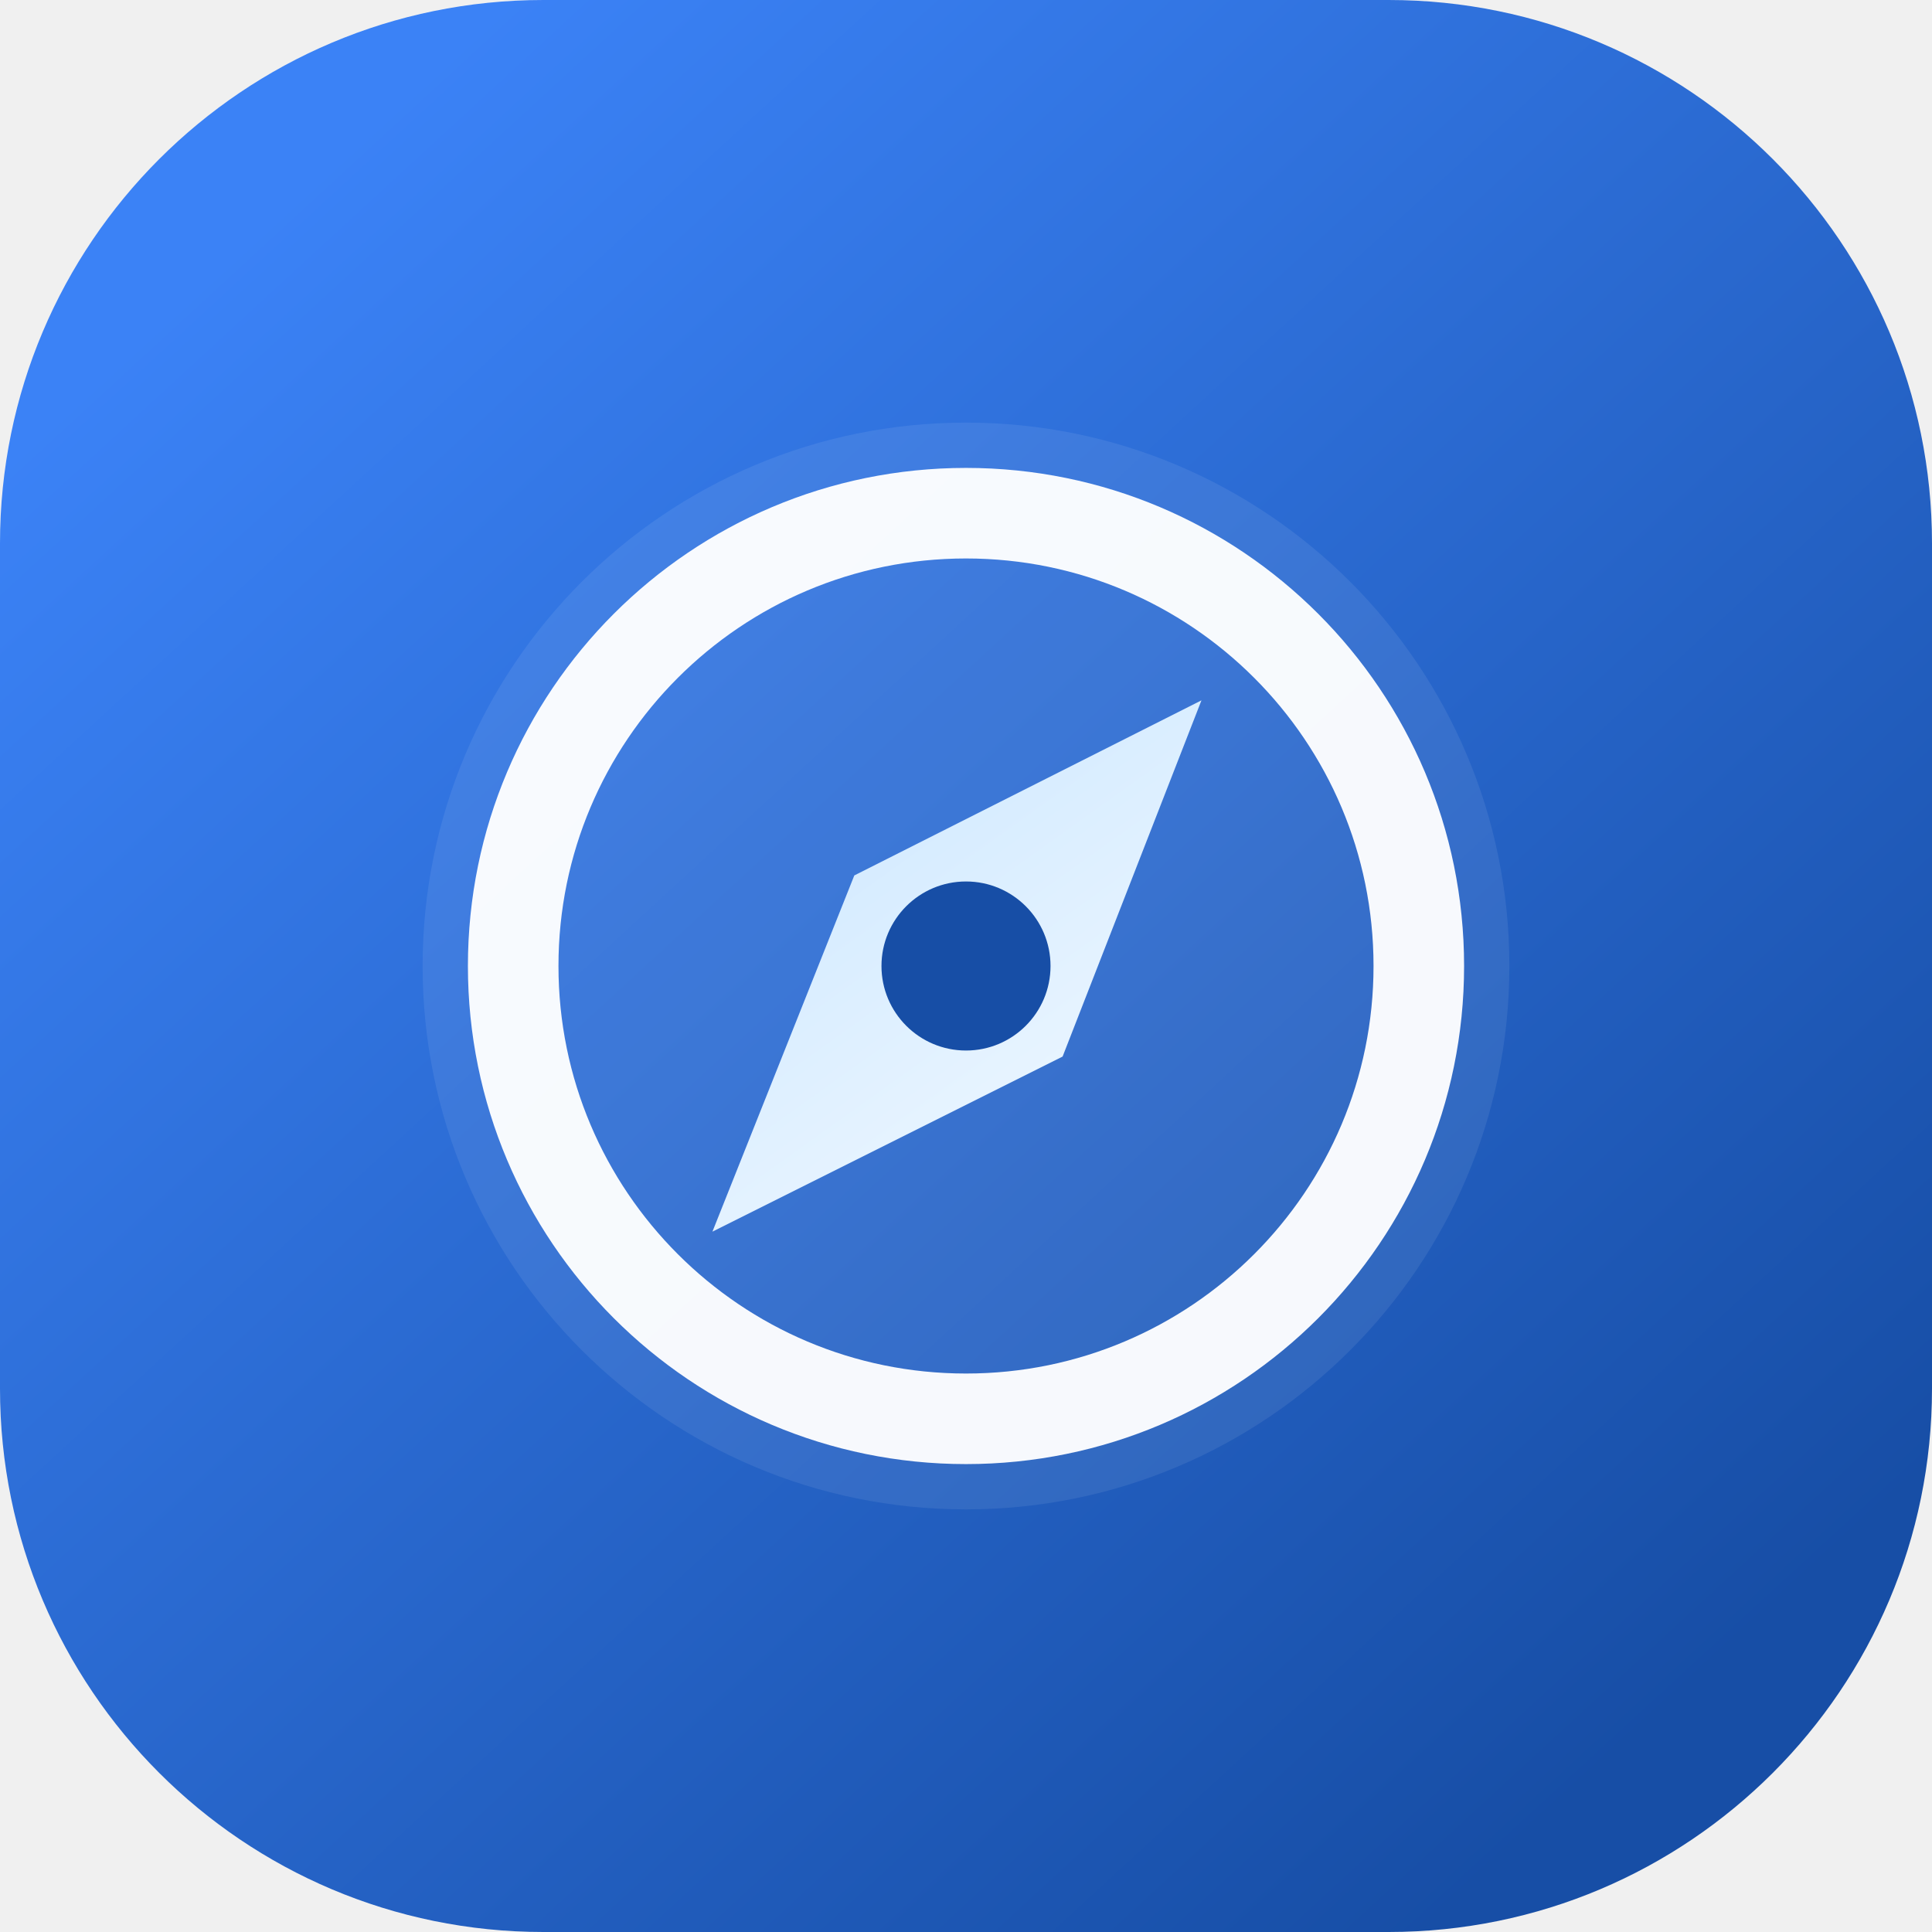
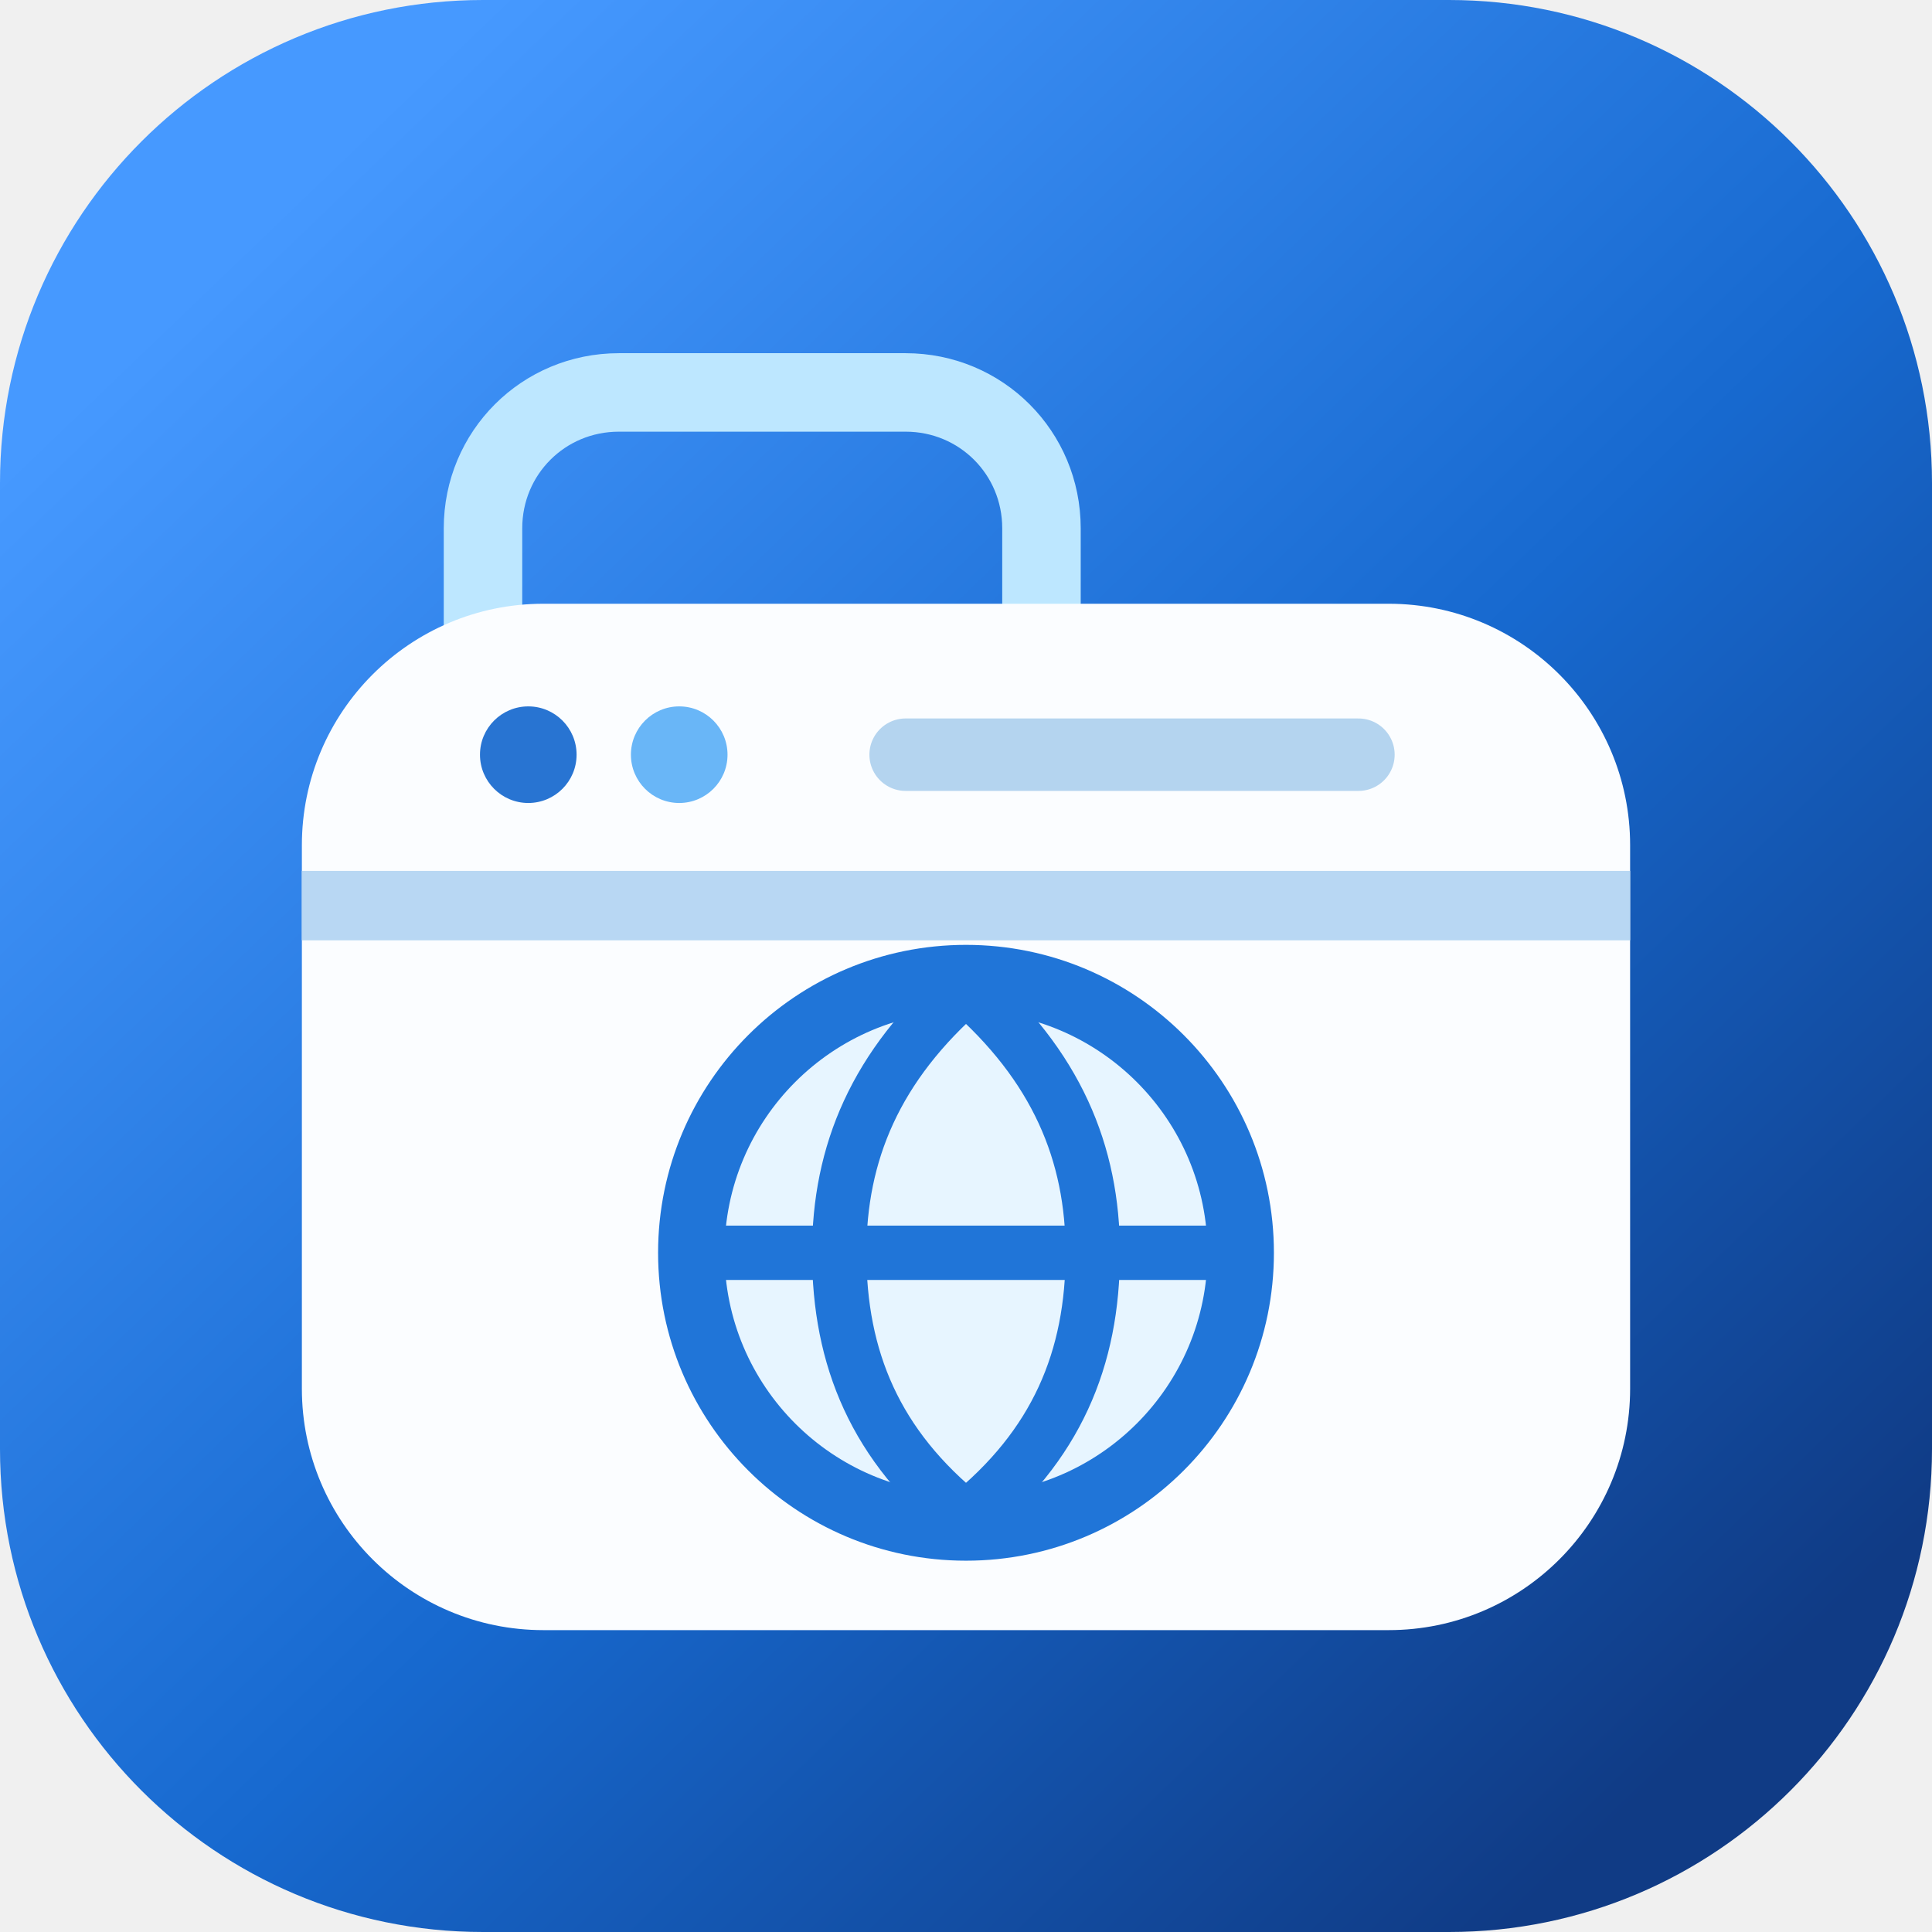
<svg xmlns="http://www.w3.org/2000/svg" viewBox="0 0 64 64" role="img" aria-labelledby="title">
  <defs>
-     <linearGradient id="bg" x1="9" y1="7" x2="55" y2="57" gradientUnits="userSpaceOnUse">
-       <stop stop-color="#3B82F6" />
-       <stop offset="1" stop-color="#174EA6" />
-     </linearGradient>
-     <linearGradient id="needle" x1="22" y1="18" x2="42" y2="46" gradientUnits="userSpaceOnUse">
-       <stop stop-color="#BFE1FF" />
-       <stop offset="1" stop-color="#FFFFFF" />
+     <linearGradient id="portal-blue" x1="8" y1="8" x2="56" y2="58" gradientUnits="userSpaceOnUse">
+       <stop stop-color="#4699FF" />
+       <stop offset=".55" stop-color="#1769CF" />
+       <stop offset="1" stop-color="#103B85" />
    </linearGradient>
  </defs>
-   <rect width="64" height="64" rx="18" fill="url(#bg)" />
-   <circle cx="32" cy="32" r="18" fill="#fff" opacity=".08" />
-   <circle cx="32" cy="32" r="15" fill="none" stroke="#FFFFFF" stroke-width="3" stroke-opacity=".96" />
-   <path d="M39.8 23.2 35.2 35l-11.6 5.8L28.3 29l11.5-5.8Z" fill="url(#needle)" />
-   <circle cx="32" cy="32" r="2.8" fill="#174EA6" />
+   <rect width="64" height="64" rx="16" fill="url(#portal-blue)" />
+   <path d="M16 21v-3.5c0-2.5 2-4.5 4.5-4.5H30c2.5 0 4.5 2 4.5 4.5V21" fill="none" stroke="#BDE7FF" stroke-width="2.6" stroke-linejoin="round" />
+   <rect x="10" y="20" width="44" height="34" rx="8" fill="#FBFDFF" />
+   <path d="M10 30h44" stroke="#B8D7F3" stroke-width="2.3" />
+   <circle cx="17.5" cy="25" r="1.6" fill="#2874D2" />
+   <circle cx="22.5" cy="25" r="1.6" fill="#69B6F7" />
+   <path d="M30 25h15" stroke="#B4D4EF" stroke-width="2.4" stroke-linecap="round" />
+   <circle cx="32" cy="41.5" r="9.1" fill="#E7F5FF" stroke="#2075D8" stroke-width="2.2" />
+   <path d="M23.4 41.5h17.2M32 32.7c-3 2.6-4.2 5.5-4.2 8.8 0 3.5 1.2 6.4 4.2 8.8M32 32.7c3 2.6 4.2 5.5 4.2 8.8 0 3.5-1.2 6.4-4.2 8.8" fill="none" stroke="#2075D8" stroke-width="1.8" stroke-linecap="round" />
</svg>
